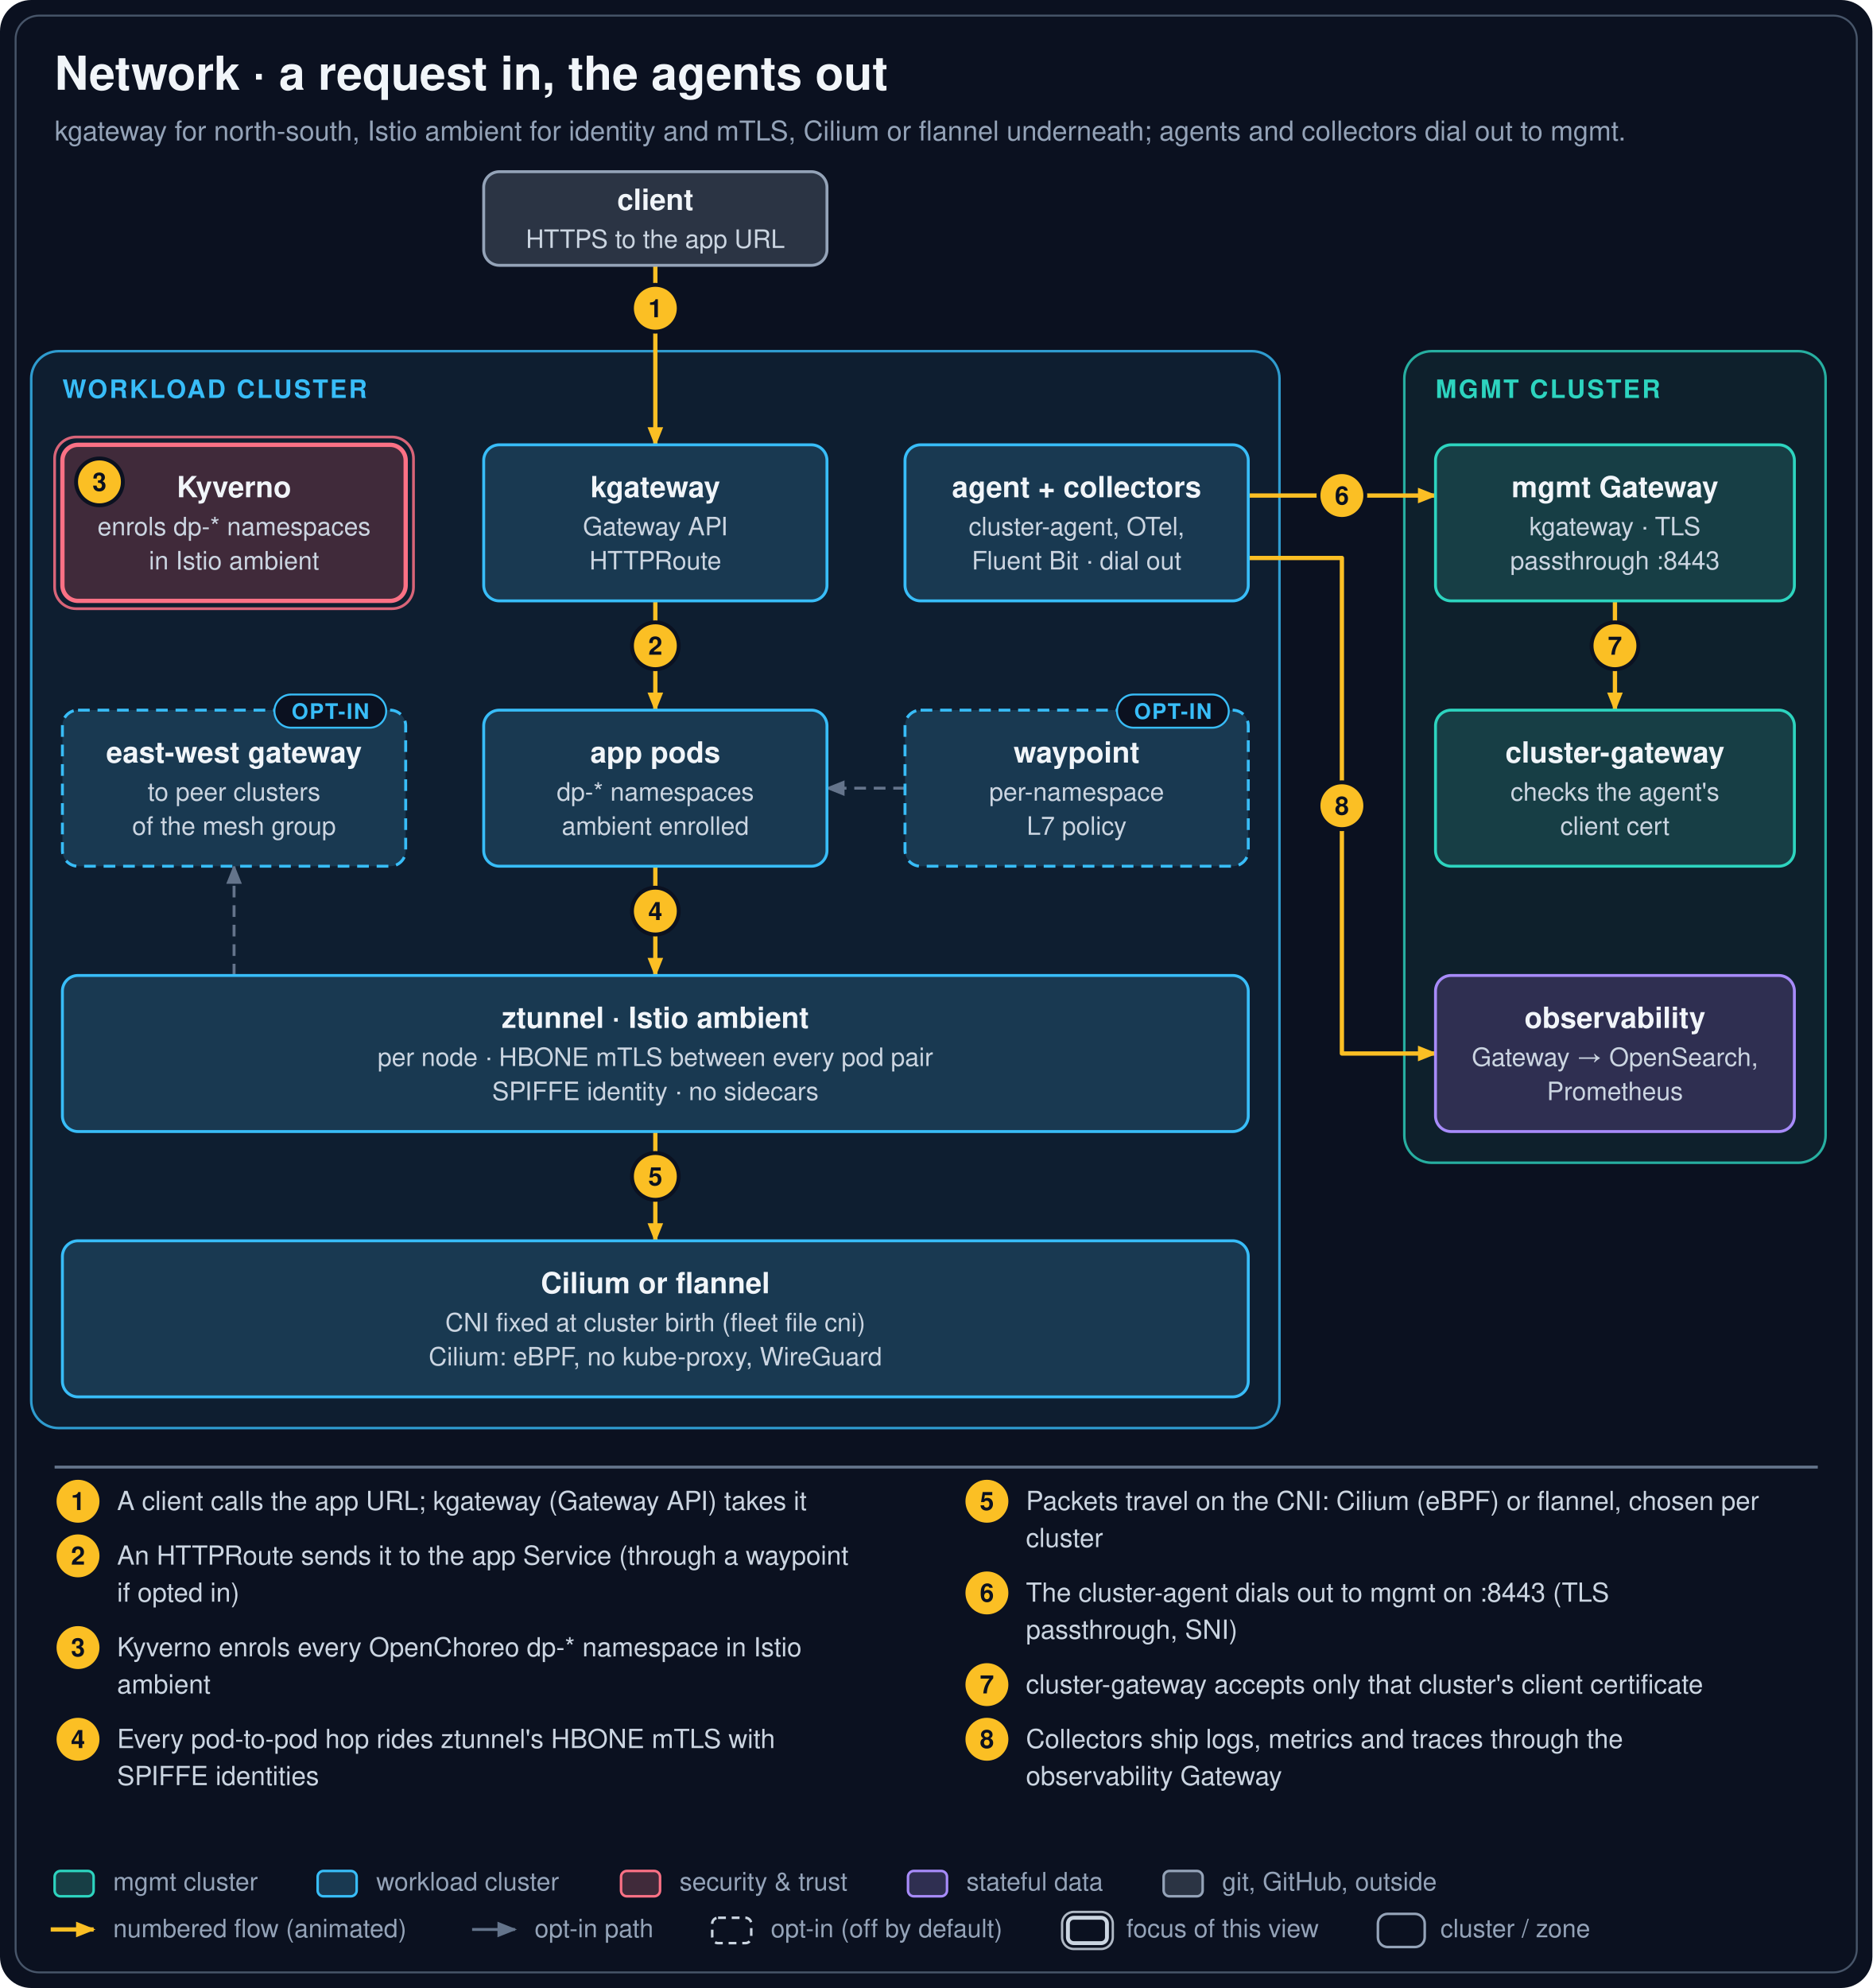
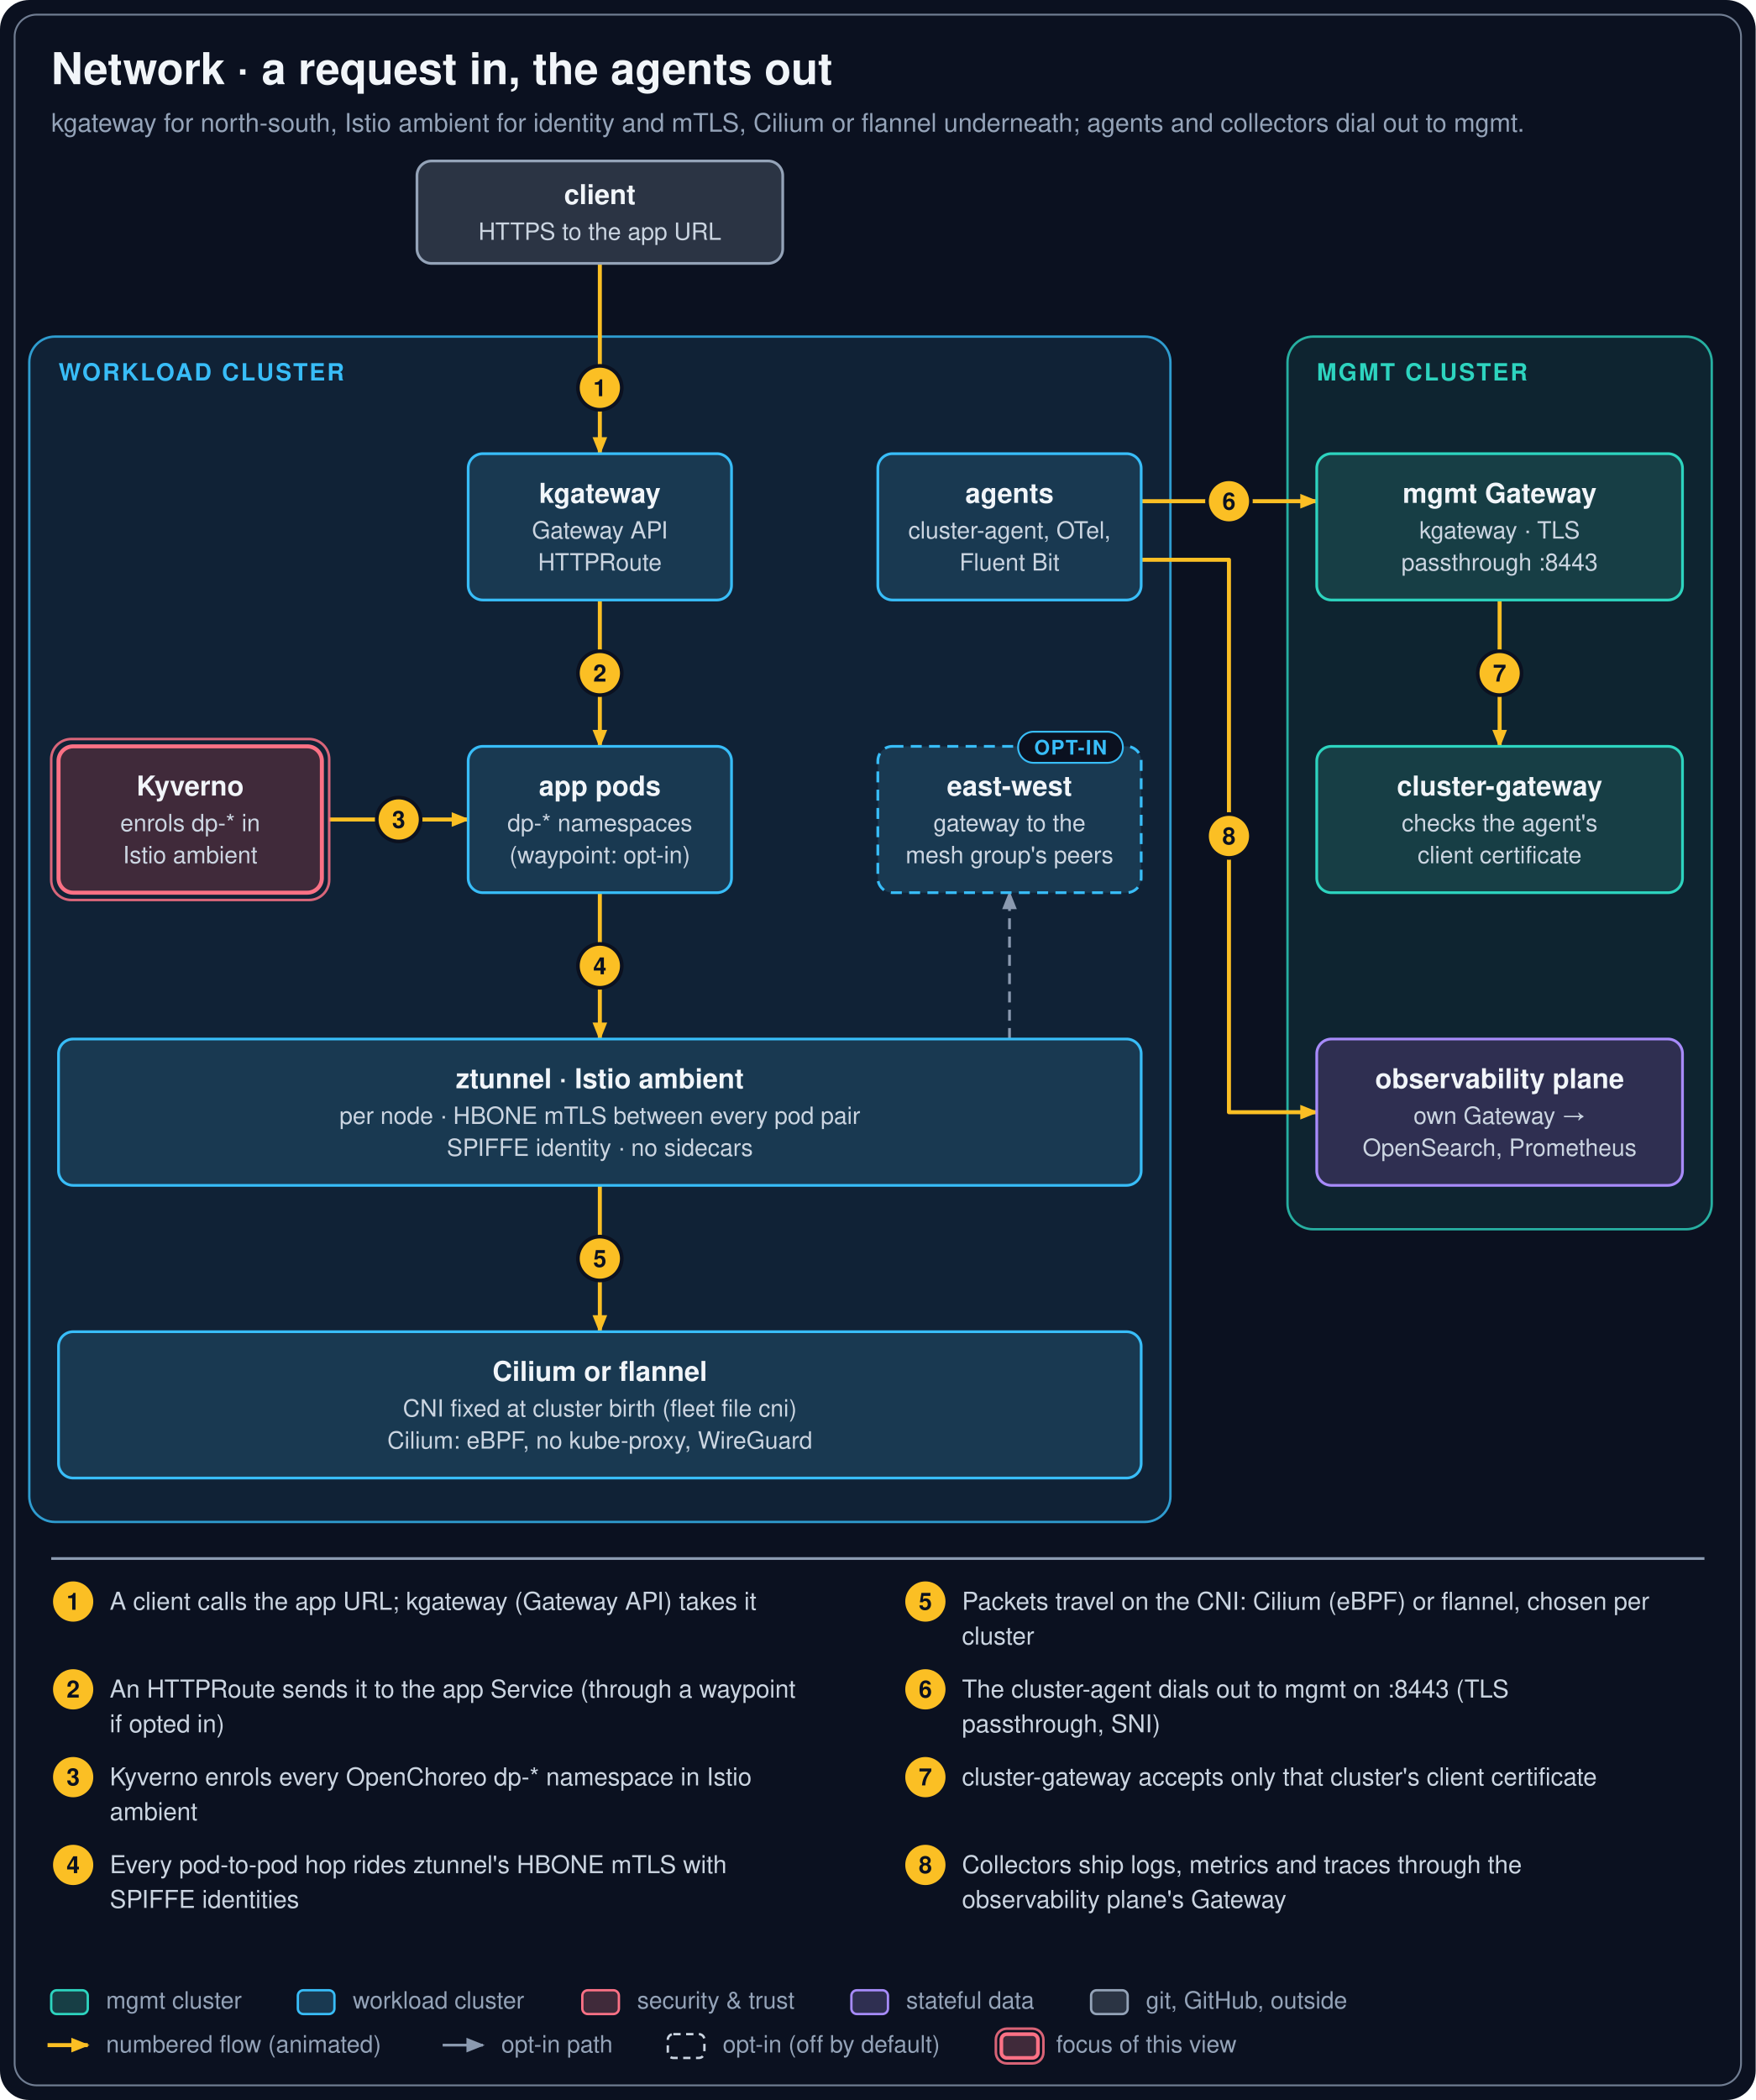
- <svg xmlns="http://www.w3.org/2000/svg" width="960" height="1019" viewBox="0 0 960 1019" role="img" aria-label="Network · a request in, the agents out">
+ <svg xmlns="http://www.w3.org/2000/svg" width="960" height="1148" viewBox="0 0 960 1148" role="img" aria-label="Network · a request in, the agents out">
  <style>.s{font-family:'Segoe UI','Helvetica Neue',Helvetica,Arial,'Liberation Sans',sans-serif}.m{font-family:'JetBrains Mono',SFMono-Regular,Menlo,Consolas,'Liberation Mono',monospace}.fx{fill:none;stroke-width:3.2;stroke-linecap:round;stroke-dasharray:4 10;opacity:0;animation:fxdash .9s linear infinite,fxseq 11.30s linear infinite both}@keyframes fxdash{to{stroke-dashoffset:-14}}@keyframes fxseq{0%{opacity:0}3%{opacity:1}23.4%{opacity:1}28.4%{opacity:0}100%{opacity:0}}@media (prefers-reduced-motion:reduce){.fx{animation:none;opacity:0}}</style>
  <defs>
-     <marker id="ah64748b" markerWidth="10" markerHeight="8" refX="9" refY="4" orient="auto" markerUnits="userSpaceOnUse">
-       <path d="M0,0 L10,4 L0,8 z" fill="#64748b" />
+     <marker id="ah8b9ab0" markerWidth="10" markerHeight="8" refX="9" refY="4" orient="auto" markerUnits="userSpaceOnUse">
+       <path d="M0,0 L10,4 L0,8 z" fill="#8b9ab0" />
    </marker>
    <marker id="ahfbbf24" markerWidth="10" markerHeight="8" refX="9" refY="4" orient="auto" markerUnits="userSpaceOnUse">
      <path d="M0,0 L10,4 L0,8 z" fill="#fbbf24" />
    </marker>
  </defs>
-   <rect width="960" height="1019" rx="16" fill="#0b1120" />
-   <rect x="8" y="8" width="944" height="1003" rx="12" fill="none" stroke="#475569" />
-   <rect x="16" y="180" width="640" height="552" rx="14" fill="#0e1e30" stroke="#38bdf8" stroke-opacity=".8" stroke-width="1.3" />
-   <text class="s" x="32.0" y="204.0" font-size="13" fill="#38bdf8" font-weight="700" letter-spacing="1.0">WORKLOAD CLUSTER</text>
-   <rect x="720" y="180" width="216" height="416" rx="14" fill="#0e202c" stroke="#2dd4bf" stroke-opacity=".8" stroke-width="1.3" />
-   <text class="s" x="736.0" y="204.0" font-size="13" fill="#2dd4bf" font-weight="700" letter-spacing="1.0">MGMT CLUSTER</text>
-   <path d="M 336.0 136.0 L 336.0 228.0" fill="none" stroke="#fbbf24" stroke-width="2.2" stroke-linejoin="round" marker-end="url(#ahfbbf24)" />
-   <path d="M 336.0 308.0 L 336.0 364.0" fill="none" stroke="#fbbf24" stroke-width="2.2" stroke-linejoin="round" marker-end="url(#ahfbbf24)" />
-   <path d="M 464.0 404.0 L 424.0 404.0" fill="none" stroke="#64748b" stroke-width="1.5" stroke-linejoin="round" stroke-dasharray="6 4" marker-end="url(#ah64748b)" />
-   <path d="M 336.0 444.0 L 336.0 500.0" fill="none" stroke="#fbbf24" stroke-width="2.2" stroke-linejoin="round" marker-end="url(#ahfbbf24)" />
-   <path d="M 336.0 580.0 L 336.0 636.0" fill="none" stroke="#fbbf24" stroke-width="2.2" stroke-linejoin="round" marker-end="url(#ahfbbf24)" />
-   <path d="M 120.0 500.0 L 120.0 444.0" fill="none" stroke="#64748b" stroke-width="1.5" stroke-linejoin="round" stroke-dasharray="6 4" marker-end="url(#ah64748b)" />
-   <path d="M 640.0 254.0 L 736.0 254.0" fill="none" stroke="#fbbf24" stroke-width="2.2" stroke-linejoin="round" marker-end="url(#ahfbbf24)" />
-   <path d="M 828.0 308.0 L 828.0 364.0" fill="none" stroke="#fbbf24" stroke-width="2.2" stroke-linejoin="round" marker-end="url(#ahfbbf24)" />
-   <path d="M 640.0 286.0 L 688.0 286.0 L 688.0 540.0 L 736.0 540.0" fill="none" stroke="#fbbf24" stroke-width="2.2" stroke-linejoin="round" marker-end="url(#ahfbbf24)" />
-   <path class="fx" d="M 336.0 136.0 L 336.0 228.0" stroke="#fde5a7" style="animation-delay:0s,0.00s" />
-   <path class="fx" d="M 336.0 308.0 L 336.0 364.0" stroke="#fde5a7" style="animation-delay:0s,1.10s" />
-   <path class="fx" d="M 336.0 444.0 L 336.0 500.0" stroke="#fde5a7" style="animation-delay:0s,3.30s" />
-   <path class="fx" d="M 336.0 580.0 L 336.0 636.0" stroke="#fde5a7" style="animation-delay:0s,4.40s" />
-   <path class="fx" d="M 640.0 254.0 L 736.0 254.0" stroke="#fde5a7" style="animation-delay:0s,5.50s" />
-   <path class="fx" d="M 828.0 308.0 L 828.0 364.0" stroke="#fde5a7" style="animation-delay:0s,6.60s" />
-   <path class="fx" d="M 640.0 286.0 L 688.0 286.0 L 688.0 540.0 L 736.0 540.0" stroke="#fde5a7" style="animation-delay:0s,7.70s" />
-   <rect x="248" y="88" width="176" height="48" rx="8" fill="#2b3444" stroke="#94a3b8" stroke-width="1.5" />
-   <text class="s" x="336.0" y="107.6" font-size="15" fill="#f1f5f9" font-weight="600" text-anchor="middle">client</text>
-   <text class="s" x="336.0" y="127.1" font-size="13" fill="#cbd5e1" text-anchor="middle">HTTPS to the app URL</text>
-   <rect x="28" y="224" width="184" height="88" rx="11" fill="none" stroke="#fb7185" stroke-opacity=".85" stroke-width="1.4" />
-   <rect x="32" y="228" width="176" height="80" rx="8" fill="#402a3a" stroke="#fb7185" stroke-width="2.2" />
-   <text class="s" x="120.0" y="254.9" font-size="15" fill="#f1f5f9" font-weight="600" text-anchor="middle">Kyverno</text>
-   <text class="s" x="120.0" y="274.4" font-size="13" fill="#cbd5e1" text-anchor="middle">enrols dp-* namespaces</text>
-   <text class="s" x="120.0" y="291.9" font-size="13" fill="#cbd5e1" text-anchor="middle">in Istio ambient</text>
-   <rect x="248" y="228" width="176" height="80" rx="8" fill="#193951" stroke="#38bdf8" stroke-width="1.5" />
-   <text class="s" x="336.0" y="254.9" font-size="15" fill="#f1f5f9" font-weight="600" text-anchor="middle">kgateway</text>
-   <text class="s" x="336.0" y="274.4" font-size="13" fill="#cbd5e1" text-anchor="middle">Gateway API</text>
-   <text class="s" x="336.0" y="291.9" font-size="13" fill="#cbd5e1" text-anchor="middle">HTTPRoute</text>
-   <rect x="464" y="228" width="176" height="80" rx="8" fill="#193951" stroke="#38bdf8" stroke-width="1.5" />
-   <text class="s" x="552.0" y="254.9" font-size="15" fill="#f1f5f9" font-weight="600" text-anchor="middle">agent + collectors</text>
-   <text class="s" x="552.0" y="274.4" font-size="13" fill="#cbd5e1" text-anchor="middle">cluster-agent, OTel,</text>
-   <text class="s" x="552.0" y="291.9" font-size="13" fill="#cbd5e1" text-anchor="middle">Fluent Bit · dial out</text>
-   <rect x="32" y="364" width="176" height="80" rx="8" fill="#193951" stroke="#38bdf8" stroke-width="1.5" stroke-dasharray="6 4" />
-   <text class="s" x="120.0" y="390.9" font-size="15" fill="#f1f5f9" font-weight="600" text-anchor="middle">east-west gateway</text>
-   <text class="s" x="120.0" y="410.4" font-size="13" fill="#cbd5e1" text-anchor="middle">to peer clusters</text>
-   <text class="s" x="120.0" y="427.9" font-size="13" fill="#cbd5e1" text-anchor="middle">of the mesh group</text>
-   <rect x="140.7" y="356" width="57.3" height="17" rx="8.5" fill="#0b1120" stroke="#38bdf8" stroke-width="1" />
-   <text class="s" x="169.4" y="368.5" font-size="11" font-weight="700" fill="#38bdf8" text-anchor="middle" letter-spacing="0.6">OPT-IN</text>
-   <rect x="248" y="364" width="176" height="80" rx="8" fill="#193951" stroke="#38bdf8" stroke-width="1.5" />
-   <text class="s" x="336.0" y="390.9" font-size="15" fill="#f1f5f9" font-weight="600" text-anchor="middle">app pods</text>
-   <text class="s" x="336.0" y="410.4" font-size="13" fill="#cbd5e1" text-anchor="middle">dp-* namespaces</text>
-   <text class="s" x="336.0" y="427.9" font-size="13" fill="#cbd5e1" text-anchor="middle">ambient enrolled</text>
-   <rect x="464" y="364" width="176" height="80" rx="8" fill="#193951" stroke="#38bdf8" stroke-width="1.5" stroke-dasharray="6 4" />
-   <text class="s" x="552.0" y="390.9" font-size="15" fill="#f1f5f9" font-weight="600" text-anchor="middle">waypoint</text>
-   <text class="s" x="552.0" y="410.4" font-size="13" fill="#cbd5e1" text-anchor="middle">per-namespace</text>
-   <text class="s" x="552.0" y="427.9" font-size="13" fill="#cbd5e1" text-anchor="middle">L7 policy</text>
-   <rect x="572.7" y="356" width="57.3" height="17" rx="8.5" fill="#0b1120" stroke="#38bdf8" stroke-width="1" />
-   <text class="s" x="601.4" y="368.5" font-size="11" font-weight="700" fill="#38bdf8" text-anchor="middle" letter-spacing="0.6">OPT-IN</text>
-   <rect x="32" y="500" width="608" height="80" rx="8" fill="#193951" stroke="#38bdf8" stroke-width="1.5" />
-   <text class="s" x="336.0" y="526.9" font-size="15" fill="#f1f5f9" font-weight="600" text-anchor="middle">ztunnel · Istio ambient</text>
-   <text class="s" x="336.0" y="546.4" font-size="13" fill="#cbd5e1" text-anchor="middle">per node · HBONE mTLS between every pod pair</text>
-   <text class="s" x="336.0" y="563.9" font-size="13" fill="#cbd5e1" text-anchor="middle">SPIFFE identity · no sidecars</text>
-   <rect x="32" y="636" width="608" height="80" rx="8" fill="#193951" stroke="#38bdf8" stroke-width="1.5" />
-   <text class="s" x="336.0" y="662.9" font-size="15" fill="#f1f5f9" font-weight="600" text-anchor="middle">Cilium or flannel</text>
-   <text class="s" x="336.0" y="682.4" font-size="13" fill="#cbd5e1" text-anchor="middle">CNI fixed at cluster birth (fleet file cni)</text>
-   <text class="s" x="336.0" y="699.9" font-size="13" fill="#cbd5e1" text-anchor="middle">Cilium: eBPF, no kube-proxy, WireGuard</text>
-   <rect x="736" y="228" width="184" height="80" rx="8" fill="#173e45" stroke="#2dd4bf" stroke-width="1.5" />
-   <text class="s" x="828.0" y="254.9" font-size="15" fill="#f1f5f9" font-weight="600" text-anchor="middle">mgmt Gateway</text>
-   <text class="s" x="828.0" y="274.4" font-size="13" fill="#cbd5e1" text-anchor="middle">kgateway · TLS</text>
-   <text class="s" x="828.0" y="291.9" font-size="13" fill="#cbd5e1" text-anchor="middle">passthrough :8443</text>
-   <rect x="736" y="364" width="184" height="80" rx="8" fill="#173e45" stroke="#2dd4bf" stroke-width="1.5" />
-   <text class="s" x="828.0" y="390.9" font-size="15" fill="#f1f5f9" font-weight="600" text-anchor="middle">cluster-gateway</text>
-   <text class="s" x="828.0" y="410.4" font-size="13" fill="#cbd5e1" text-anchor="middle">checks the agent's</text>
-   <text class="s" x="828.0" y="427.9" font-size="13" fill="#cbd5e1" text-anchor="middle">client cert</text>
-   <rect x="736" y="500" width="184" height="80" rx="8" fill="#2f2f51" stroke="#a78bfa" stroke-width="1.5" />
-   <text class="s" x="828.0" y="526.9" font-size="15" fill="#f1f5f9" font-weight="600" text-anchor="middle">observability</text>
-   <text class="s" x="828.0" y="546.4" font-size="13" fill="#cbd5e1" text-anchor="middle">Gateway → OpenSearch,</text>
-   <text class="s" x="828.0" y="563.9" font-size="13" fill="#cbd5e1" text-anchor="middle">Prometheus</text>
+   <rect width="960" height="1148" rx="16" fill="#0b1120" />
+   <rect x="8" y="8" width="944" height="1132" rx="12" fill="none" stroke="#8b9ab0" stroke-opacity=".8" />
+   <rect x="16" y="184" width="624" height="648" rx="14" fill="#102236" stroke="#38bdf8" stroke-opacity=".8" stroke-width="1.3" />
+   <text class="s" x="32.0" y="208.0" font-size="13" fill="#38bdf8" font-weight="700" letter-spacing="1.0">WORKLOAD CLUSTER</text>
+   <rect x="704" y="184" width="232" height="488" rx="14" fill="#0e2430" stroke="#2dd4bf" stroke-opacity=".8" stroke-width="1.3" />
+   <text class="s" x="720.0" y="208.0" font-size="13" fill="#2dd4bf" font-weight="700" letter-spacing="1.0">MGMT CLUSTER</text>
+   <path d="M 328.0 144.0 L 328.0 248.0" fill="none" stroke="#fbbf24" stroke-width="2.2" stroke-linejoin="round" marker-end="url(#ahfbbf24)" />
+   <path d="M 328.0 328.0 L 328.0 408.0" fill="none" stroke="#fbbf24" stroke-width="2.2" stroke-linejoin="round" marker-end="url(#ahfbbf24)" />
+   <path d="M 180.0 448.0 L 256.0 448.0" fill="none" stroke="#fbbf24" stroke-width="2.2" stroke-linejoin="round" marker-end="url(#ahfbbf24)" />
+   <path d="M 328.0 488.0 L 328.0 568.0" fill="none" stroke="#fbbf24" stroke-width="2.2" stroke-linejoin="round" marker-end="url(#ahfbbf24)" />
+   <path d="M 328.0 648.0 L 328.0 728.0" fill="none" stroke="#fbbf24" stroke-width="2.2" stroke-linejoin="round" marker-end="url(#ahfbbf24)" />
+   <path d="M 552.0 568.0 L 552.0 488.0" fill="none" stroke="#8b9ab0" stroke-width="1.5" stroke-linejoin="round" stroke-dasharray="6 4" marker-end="url(#ah8b9ab0)" />
+   <path d="M 624.0 274.0 L 720.0 274.0" fill="none" stroke="#fbbf24" stroke-width="2.2" stroke-linejoin="round" marker-end="url(#ahfbbf24)" />
+   <path d="M 820.0 328.0 L 820.0 408.0" fill="none" stroke="#fbbf24" stroke-width="2.2" stroke-linejoin="round" marker-end="url(#ahfbbf24)" />
+   <path d="M 624.0 306.0 L 672.0 306.0 L 672.0 608.0 L 720.0 608.0" fill="none" stroke="#fbbf24" stroke-width="2.2" stroke-linejoin="round" marker-end="url(#ahfbbf24)" />
+   <path class="fx" d="M 328.0 144.0 L 328.0 248.0" stroke="#fde5a7" style="animation-delay:0s,0.00s" />
+   <path class="fx" d="M 328.0 328.0 L 328.0 408.0" stroke="#fde5a7" style="animation-delay:0s,1.10s" />
+   <path class="fx" d="M 180.0 448.0 L 256.0 448.0" stroke="#fde5a7" style="animation-delay:0s,2.20s" />
+   <path class="fx" d="M 328.0 488.0 L 328.0 568.0" stroke="#fde5a7" style="animation-delay:0s,3.30s" />
+   <path class="fx" d="M 328.0 648.0 L 328.0 728.0" stroke="#fde5a7" style="animation-delay:0s,4.40s" />
+   <path class="fx" d="M 624.0 274.0 L 720.0 274.0" stroke="#fde5a7" style="animation-delay:0s,5.50s" />
+   <path class="fx" d="M 820.0 328.0 L 820.0 408.0" stroke="#fde5a7" style="animation-delay:0s,6.60s" />
+   <path class="fx" d="M 624.0 306.0 L 672.0 306.0 L 672.0 608.0 L 720.0 608.0" stroke="#fde5a7" style="animation-delay:0s,7.70s" />
+   <rect x="228.0" y="88" width="200" height="56" rx="8" fill="#2b3444" stroke="#94a3b8" stroke-width="1.5" />
+   <text class="s" x="328.0" y="111.6" font-size="15" fill="#f1f5f9" font-weight="600" text-anchor="middle">client</text>
+   <text class="s" x="328.0" y="131.1" font-size="13" fill="#cbd5e1" text-anchor="middle">HTTPS to the app URL</text>
+   <rect x="256" y="248" width="144" height="80" rx="8" fill="#193951" stroke="#38bdf8" stroke-width="1.5" />
+   <text class="s" x="328.0" y="274.9" font-size="15" fill="#f1f5f9" font-weight="600" text-anchor="middle">kgateway</text>
+   <text class="s" x="328.0" y="294.4" font-size="13" fill="#cbd5e1" text-anchor="middle">Gateway API</text>
+   <text class="s" x="328.0" y="311.9" font-size="13" fill="#cbd5e1" text-anchor="middle">HTTPRoute</text>
+   <rect x="480" y="248" width="144" height="80" rx="8" fill="#193951" stroke="#38bdf8" stroke-width="1.5" />
+   <text class="s" x="552.0" y="274.9" font-size="15" fill="#f1f5f9" font-weight="600" text-anchor="middle">agents</text>
+   <text class="s" x="552.0" y="294.4" font-size="13" fill="#cbd5e1" text-anchor="middle">cluster-agent, OTel,</text>
+   <text class="s" x="552.0" y="311.9" font-size="13" fill="#cbd5e1" text-anchor="middle">Fluent Bit</text>
+   <rect x="28" y="404" width="152" height="88" rx="11" fill="none" stroke="#fb7185" stroke-opacity=".85" stroke-width="1.4" />
+   <rect x="32" y="408" width="144" height="80" rx="8" fill="#402a3a" stroke="#fb7185" stroke-width="2.2" />
+   <text class="s" x="104.0" y="434.9" font-size="15" fill="#f1f5f9" font-weight="600" text-anchor="middle">Kyverno</text>
+   <text class="s" x="104.0" y="454.4" font-size="13" fill="#cbd5e1" text-anchor="middle">enrols dp-* in</text>
+   <text class="s" x="104.0" y="471.9" font-size="13" fill="#cbd5e1" text-anchor="middle">Istio ambient</text>
+   <rect x="256" y="408" width="144" height="80" rx="8" fill="#193951" stroke="#38bdf8" stroke-width="1.5" />
+   <text class="s" x="328.0" y="434.9" font-size="15" fill="#f1f5f9" font-weight="600" text-anchor="middle">app pods</text>
+   <text class="s" x="328.0" y="454.4" font-size="13" fill="#cbd5e1" text-anchor="middle">dp-* namespaces</text>
+   <text class="s" x="328.0" y="471.9" font-size="13" fill="#cbd5e1" text-anchor="middle">(waypoint: opt-in)</text>
+   <rect x="480" y="408" width="144" height="80" rx="8" fill="#193951" stroke="#38bdf8" stroke-width="1.5" stroke-dasharray="6 4" />
+   <text class="s" x="552.0" y="434.9" font-size="15" fill="#f1f5f9" font-weight="600" text-anchor="middle">east-west</text>
+   <text class="s" x="552.0" y="454.4" font-size="13" fill="#cbd5e1" text-anchor="middle">gateway to the</text>
+   <text class="s" x="552.0" y="471.9" font-size="13" fill="#cbd5e1" text-anchor="middle">mesh group's peers</text>
+   <rect x="556.7" y="400" width="57.3" height="17" rx="8.5" fill="#0b1120" stroke="#38bdf8" stroke-width="1" />
+   <text class="s" x="585.4" y="412.5" font-size="11" font-weight="700" fill="#38bdf8" text-anchor="middle" letter-spacing="0.6">OPT-IN</text>
+   <rect x="32" y="568" width="592" height="80" rx="8" fill="#193951" stroke="#38bdf8" stroke-width="1.5" />
+   <text class="s" x="328.0" y="594.9" font-size="15" fill="#f1f5f9" font-weight="600" text-anchor="middle">ztunnel · Istio ambient</text>
+   <text class="s" x="328.0" y="614.4" font-size="13" fill="#cbd5e1" text-anchor="middle">per node · HBONE mTLS between every pod pair</text>
+   <text class="s" x="328.0" y="631.9" font-size="13" fill="#cbd5e1" text-anchor="middle">SPIFFE identity · no sidecars</text>
+   <rect x="32" y="728" width="592" height="80" rx="8" fill="#193951" stroke="#38bdf8" stroke-width="1.5" />
+   <text class="s" x="328.0" y="754.9" font-size="15" fill="#f1f5f9" font-weight="600" text-anchor="middle">Cilium or flannel</text>
+   <text class="s" x="328.0" y="774.4" font-size="13" fill="#cbd5e1" text-anchor="middle">CNI fixed at cluster birth (fleet file cni)</text>
+   <text class="s" x="328.0" y="791.9" font-size="13" fill="#cbd5e1" text-anchor="middle">Cilium: eBPF, no kube-proxy, WireGuard</text>
+   <rect x="720" y="248" width="200" height="80" rx="8" fill="#173e45" stroke="#2dd4bf" stroke-width="1.5" />
+   <text class="s" x="820.0" y="274.9" font-size="15" fill="#f1f5f9" font-weight="600" text-anchor="middle">mgmt Gateway</text>
+   <text class="s" x="820.0" y="294.4" font-size="13" fill="#cbd5e1" text-anchor="middle">kgateway · TLS</text>
+   <text class="s" x="820.0" y="311.9" font-size="13" fill="#cbd5e1" text-anchor="middle">passthrough :8443</text>
+   <rect x="720" y="408" width="200" height="80" rx="8" fill="#173e45" stroke="#2dd4bf" stroke-width="1.5" />
+   <text class="s" x="820.0" y="434.9" font-size="15" fill="#f1f5f9" font-weight="600" text-anchor="middle">cluster-gateway</text>
+   <text class="s" x="820.0" y="454.4" font-size="13" fill="#cbd5e1" text-anchor="middle">checks the agent's</text>
+   <text class="s" x="820.0" y="471.9" font-size="13" fill="#cbd5e1" text-anchor="middle">client certificate</text>
+   <rect x="720" y="568" width="200" height="80" rx="8" fill="#2f2f51" stroke="#a78bfa" stroke-width="1.5" />
+   <text class="s" x="820.0" y="594.9" font-size="15" fill="#f1f5f9" font-weight="600" text-anchor="middle">observability plane</text>
+   <text class="s" x="820.0" y="614.4" font-size="13" fill="#cbd5e1" text-anchor="middle">own Gateway →</text>
+   <text class="s" x="820.0" y="631.9" font-size="13" fill="#cbd5e1" text-anchor="middle">OpenSearch, Prometheus</text>
  <text class="s" x="28.0" y="46.0" font-size="24" fill="#f1f5f9" font-weight="700">Network · a request in, the agents out</text>
  <text class="s" x="28.0" y="72.0" font-size="14" fill="#94a3b8">kgateway for north-south, Istio ambient for identity and mTLS, Cilium or flannel underneath; agents and collectors dial out to mgmt.</text>
-   <circle cx="51.0" cy="247.0" r="12" fill="#fbbf24" stroke="#0b1120" stroke-width="2" />
-   <text class="s" x="51.0" y="251.6" font-size="13" font-weight="700" fill="#0b1120" text-anchor="middle">3</text>
-   <circle cx="336.0" cy="158.0" r="12" fill="#fbbf24" stroke="#0b1120" stroke-width="2" />
-   <text class="s" x="336.0" y="162.6" font-size="13" font-weight="700" fill="#0b1120" text-anchor="middle">1</text>
-   <circle cx="336.0" cy="331.0" r="12" fill="#fbbf24" stroke="#0b1120" stroke-width="2" />
-   <text class="s" x="336.0" y="335.6" font-size="13" font-weight="700" fill="#0b1120" text-anchor="middle">2</text>
-   <circle cx="336.0" cy="467.0" r="12" fill="#fbbf24" stroke="#0b1120" stroke-width="2" />
-   <text class="s" x="336.0" y="471.6" font-size="13" font-weight="700" fill="#0b1120" text-anchor="middle">4</text>
-   <circle cx="336.0" cy="603.0" r="12" fill="#fbbf24" stroke="#0b1120" stroke-width="2" />
-   <text class="s" x="336.0" y="607.6" font-size="13" font-weight="700" fill="#0b1120" text-anchor="middle">5</text>
-   <circle cx="688.0" cy="254.0" r="12" fill="#fbbf24" stroke="#0b1120" stroke-width="2" />
-   <text class="s" x="688.0" y="258.6" font-size="13" font-weight="700" fill="#0b1120" text-anchor="middle">6</text>
-   <circle cx="828.0" cy="331.0" r="12" fill="#fbbf24" stroke="#0b1120" stroke-width="2" />
-   <text class="s" x="828.0" y="335.6" font-size="13" font-weight="700" fill="#0b1120" text-anchor="middle">7</text>
-   <circle cx="688.0" cy="413.0" r="12" fill="#fbbf24" stroke="#0b1120" stroke-width="2" />
-   <text class="s" x="688.0" y="417.6" font-size="13" font-weight="700" fill="#0b1120" text-anchor="middle">8</text>
-   <line x1="28" y1="752" x2="932" y2="752" stroke="#64748b" stroke-width="1.5" />
-   <circle cx="40.0" cy="769.5" r="11" fill="#fbbf24" />
-   <text class="s" x="40.0" y="774" font-size="13" font-weight="700" fill="#0b1120" text-anchor="middle">1</text>
-   <text class="s" x="60.0" y="774.0" font-size="13.5" fill="#cbd5e1">A client calls the app URL; kgateway (Gateway API) takes it</text>
-   <circle cx="40.0" cy="797.5" r="11" fill="#fbbf24" />
-   <text class="s" x="40.0" y="802" font-size="13" font-weight="700" fill="#0b1120" text-anchor="middle">2</text>
-   <text class="s" x="60.0" y="802.0" font-size="13.5" fill="#cbd5e1">An HTTPRoute sends it to the app Service (through a waypoint</text>
-   <text class="s" x="60.0" y="821.0" font-size="13.5" fill="#cbd5e1">if opted in)</text>
-   <circle cx="40.0" cy="844.5" r="11" fill="#fbbf24" />
-   <text class="s" x="40.0" y="849" font-size="13" font-weight="700" fill="#0b1120" text-anchor="middle">3</text>
-   <text class="s" x="60.0" y="849.0" font-size="13.5" fill="#cbd5e1">Kyverno enrols every OpenChoreo dp-* namespace in Istio</text>
-   <text class="s" x="60.0" y="868.0" font-size="13.5" fill="#cbd5e1">ambient</text>
-   <circle cx="40.0" cy="891.5" r="11" fill="#fbbf24" />
-   <text class="s" x="40.0" y="896" font-size="13" font-weight="700" fill="#0b1120" text-anchor="middle">4</text>
-   <text class="s" x="60.0" y="896.0" font-size="13.5" fill="#cbd5e1">Every pod-to-pod hop rides ztunnel's HBONE mTLS with</text>
-   <text class="s" x="60.0" y="915.0" font-size="13.5" fill="#cbd5e1">SPIFFE identities</text>
-   <circle cx="506.0" cy="769.5" r="11" fill="#fbbf24" />
-   <text class="s" x="506.0" y="774" font-size="13" font-weight="700" fill="#0b1120" text-anchor="middle">5</text>
-   <text class="s" x="526.0" y="774.0" font-size="13.5" fill="#cbd5e1">Packets travel on the CNI: Cilium (eBPF) or flannel, chosen per</text>
-   <text class="s" x="526.0" y="793.0" font-size="13.5" fill="#cbd5e1">cluster</text>
-   <circle cx="506.0" cy="816.5" r="11" fill="#fbbf24" />
-   <text class="s" x="506.0" y="821" font-size="13" font-weight="700" fill="#0b1120" text-anchor="middle">6</text>
-   <text class="s" x="526.0" y="821.0" font-size="13.5" fill="#cbd5e1">The cluster-agent dials out to mgmt on :8443 (TLS</text>
-   <text class="s" x="526.0" y="840.0" font-size="13.5" fill="#cbd5e1">passthrough, SNI)</text>
-   <circle cx="506.0" cy="863.5" r="11" fill="#fbbf24" />
-   <text class="s" x="506.0" y="868" font-size="13" font-weight="700" fill="#0b1120" text-anchor="middle">7</text>
-   <text class="s" x="526.0" y="868.0" font-size="13.5" fill="#cbd5e1">cluster-gateway accepts only that cluster's client certificate</text>
-   <circle cx="506.0" cy="891.5" r="11" fill="#fbbf24" />
-   <text class="s" x="506.0" y="896" font-size="13" font-weight="700" fill="#0b1120" text-anchor="middle">8</text>
-   <text class="s" x="526.0" y="896.0" font-size="13.5" fill="#cbd5e1">Collectors ship logs, metrics and traces through the</text>
-   <text class="s" x="526.0" y="915.0" font-size="13.5" fill="#cbd5e1">observability Gateway</text>
-   <rect x="28" y="959" width="20" height="13" rx="3" fill="#173e45" stroke="#2dd4bf" stroke-width="1.3" />
-   <text class="s" x="58.0" y="969.0" font-size="13" fill="#94a3b8">mgmt cluster</text>
-   <rect x="162.863" y="959" width="20" height="13" rx="3" fill="#193951" stroke="#38bdf8" stroke-width="1.3" />
-   <text class="s" x="192.9" y="969.0" font-size="13" fill="#94a3b8">workload cluster</text>
-   <rect x="318.41" y="959" width="20" height="13" rx="3" fill="#402a3a" stroke="#fb7185" stroke-width="1.3" />
-   <text class="s" x="348.4" y="969.0" font-size="13" fill="#94a3b8">security &amp; trust</text>
-   <rect x="465.537" y="959" width="20" height="13" rx="3" fill="#2f2f51" stroke="#a78bfa" stroke-width="1.3" />
-   <text class="s" x="495.5" y="969.0" font-size="13" fill="#94a3b8">stateful data</text>
-   <rect x="596.61" y="959" width="20" height="13" rx="3" fill="#2b3444" stroke="#94a3b8" stroke-width="1.3" />
-   <text class="s" x="626.6" y="969.0" font-size="13" fill="#94a3b8">git, GitHub, outside</text>
-   <path d="M 26 989 L 48 989" stroke="#fbbf24" stroke-width="2.2" marker-end="url(#ahfbbf24)" />
-   <path class="fx" d="M 26 989 L 48 989" stroke="#fde5a7" style="animation-delay:0s,0.00s" />
-   <text class="s" x="58.0" y="993.0" font-size="13" fill="#94a3b8">numbered flow (animated)</text>
-   <path d="M 242.055 989 L 264.055 989" stroke="#64748b" stroke-width="1.5" marker-end="url(#ah64748b)" />
-   <text class="s" x="274.1" y="993.0" font-size="13" fill="#94a3b8">opt-in path</text>
-   <rect x="365.165" y="983" width="20" height="13" rx="3" fill="none" stroke="#cbd5e1" stroke-width="1.3" stroke-dasharray="4 3" />
-   <text class="s" x="395.2" y="993.0" font-size="13" fill="#94a3b8">opt-in (off by default)</text>
-   <rect x="544.542" y="980" width="26" height="19" rx="6" fill="none" stroke="#cbd5e1" stroke-opacity=".85" stroke-width="1.2" />
-   <rect x="547.542" y="983" width="20" height="13" rx="3" fill="none" stroke="#cbd5e1" stroke-width="2" />
-   <text class="s" x="577.5" y="993.0" font-size="13" fill="#94a3b8">focus of this view</text>
-   <rect x="706.463" y="981" width="24" height="17" rx="5" fill="none" stroke="#94a3b8" stroke-width="1.3" />
-   <text class="s" x="738.5" y="993.0" font-size="13" fill="#94a3b8">cluster / zone</text>
+   <circle cx="328.0" cy="212.0" r="12" fill="#fbbf24" stroke="#0b1120" stroke-width="2" />
+   <text class="s" x="328.0" y="216.6" font-size="13" font-weight="700" fill="#0b1120" text-anchor="middle">1</text>
+   <circle cx="328.0" cy="368.0" r="12" fill="#fbbf24" stroke="#0b1120" stroke-width="2" />
+   <text class="s" x="328.0" y="372.6" font-size="13" font-weight="700" fill="#0b1120" text-anchor="middle">2</text>
+   <circle cx="218.0" cy="448.0" r="12" fill="#fbbf24" stroke="#0b1120" stroke-width="2" />
+   <text class="s" x="218.0" y="452.6" font-size="13" font-weight="700" fill="#0b1120" text-anchor="middle">3</text>
+   <circle cx="328.0" cy="528.0" r="12" fill="#fbbf24" stroke="#0b1120" stroke-width="2" />
+   <text class="s" x="328.0" y="532.6" font-size="13" font-weight="700" fill="#0b1120" text-anchor="middle">4</text>
+   <circle cx="328.0" cy="688.0" r="12" fill="#fbbf24" stroke="#0b1120" stroke-width="2" />
+   <text class="s" x="328.0" y="692.6" font-size="13" font-weight="700" fill="#0b1120" text-anchor="middle">5</text>
+   <circle cx="672.0" cy="274.0" r="12" fill="#fbbf24" stroke="#0b1120" stroke-width="2" />
+   <text class="s" x="672.0" y="278.6" font-size="13" font-weight="700" fill="#0b1120" text-anchor="middle">6</text>
+   <circle cx="820.0" cy="368.0" r="12" fill="#fbbf24" stroke="#0b1120" stroke-width="2" />
+   <text class="s" x="820.0" y="372.6" font-size="13" font-weight="700" fill="#0b1120" text-anchor="middle">7</text>
+   <circle cx="672.0" cy="457.0" r="12" fill="#fbbf24" stroke="#0b1120" stroke-width="2" />
+   <text class="s" x="672.0" y="461.6" font-size="13" font-weight="700" fill="#0b1120" text-anchor="middle">8</text>
+   <line x1="28" y1="852" x2="932" y2="852" stroke="#8b9ab0" stroke-width="1.5" />
+   <circle cx="40.0" cy="875.5" r="11" fill="#fbbf24" />
+   <text class="s" x="40.0" y="880" font-size="13" font-weight="700" fill="#0b1120" text-anchor="middle">1</text>
+   <text class="s" x="60.0" y="880.0" font-size="13.5" fill="#cbd5e1">A client calls the app URL; kgateway (Gateway API) takes it</text>
+   <circle cx="506.0" cy="875.5" r="11" fill="#fbbf24" />
+   <text class="s" x="506.0" y="880" font-size="13" font-weight="700" fill="#0b1120" text-anchor="middle">5</text>
+   <text class="s" x="526.0" y="880.0" font-size="13.5" fill="#cbd5e1">Packets travel on the CNI: Cilium (eBPF) or flannel, chosen per</text>
+   <text class="s" x="526.0" y="899.0" font-size="13.5" fill="#cbd5e1">cluster</text>
+   <circle cx="40.0" cy="923.5" r="11" fill="#fbbf24" />
+   <text class="s" x="40.0" y="928" font-size="13" font-weight="700" fill="#0b1120" text-anchor="middle">2</text>
+   <text class="s" x="60.0" y="928.0" font-size="13.5" fill="#cbd5e1">An HTTPRoute sends it to the app Service (through a waypoint</text>
+   <text class="s" x="60.0" y="947.0" font-size="13.5" fill="#cbd5e1">if opted in)</text>
+   <circle cx="506.0" cy="923.5" r="11" fill="#fbbf24" />
+   <text class="s" x="506.0" y="928" font-size="13" font-weight="700" fill="#0b1120" text-anchor="middle">6</text>
+   <text class="s" x="526.0" y="928.0" font-size="13.5" fill="#cbd5e1">The cluster-agent dials out to mgmt on :8443 (TLS</text>
+   <text class="s" x="526.0" y="947.0" font-size="13.5" fill="#cbd5e1">passthrough, SNI)</text>
+   <circle cx="40.0" cy="971.5" r="11" fill="#fbbf24" />
+   <text class="s" x="40.0" y="976" font-size="13" font-weight="700" fill="#0b1120" text-anchor="middle">3</text>
+   <text class="s" x="60.0" y="976.0" font-size="13.5" fill="#cbd5e1">Kyverno enrols every OpenChoreo dp-* namespace in Istio</text>
+   <text class="s" x="60.0" y="995.0" font-size="13.5" fill="#cbd5e1">ambient</text>
+   <circle cx="506.0" cy="971.5" r="11" fill="#fbbf24" />
+   <text class="s" x="506.0" y="976" font-size="13" font-weight="700" fill="#0b1120" text-anchor="middle">7</text>
+   <text class="s" x="526.0" y="976.0" font-size="13.5" fill="#cbd5e1">cluster-gateway accepts only that cluster's client certificate</text>
+   <circle cx="40.0" cy="1019.5" r="11" fill="#fbbf24" />
+   <text class="s" x="40.0" y="1024" font-size="13" font-weight="700" fill="#0b1120" text-anchor="middle">4</text>
+   <text class="s" x="60.0" y="1024.0" font-size="13.5" fill="#cbd5e1">Every pod-to-pod hop rides ztunnel's HBONE mTLS with</text>
+   <text class="s" x="60.0" y="1043.0" font-size="13.5" fill="#cbd5e1">SPIFFE identities</text>
+   <circle cx="506.0" cy="1019.5" r="11" fill="#fbbf24" />
+   <text class="s" x="506.0" y="1024" font-size="13" font-weight="700" fill="#0b1120" text-anchor="middle">8</text>
+   <text class="s" x="526.0" y="1024.0" font-size="13.5" fill="#cbd5e1">Collectors ship logs, metrics and traces through the</text>
+   <text class="s" x="526.0" y="1043.0" font-size="13.5" fill="#cbd5e1">observability plane's Gateway</text>
+   <rect x="28" y="1088" width="20" height="13" rx="3" fill="#173e45" stroke="#2dd4bf" stroke-width="1.3" />
+   <text class="s" x="58.0" y="1098.0" font-size="13" fill="#94a3b8">mgmt cluster</text>
+   <rect x="162.863" y="1088" width="20" height="13" rx="3" fill="#193951" stroke="#38bdf8" stroke-width="1.3" />
+   <text class="s" x="192.9" y="1098.0" font-size="13" fill="#94a3b8">workload cluster</text>
+   <rect x="318.41" y="1088" width="20" height="13" rx="3" fill="#402a3a" stroke="#fb7185" stroke-width="1.3" />
+   <text class="s" x="348.4" y="1098.0" font-size="13" fill="#94a3b8">security &amp; trust</text>
+   <rect x="465.537" y="1088" width="20" height="13" rx="3" fill="#2f2f51" stroke="#a78bfa" stroke-width="1.3" />
+   <text class="s" x="495.5" y="1098.0" font-size="13" fill="#94a3b8">stateful data</text>
+   <rect x="596.61" y="1088" width="20" height="13" rx="3" fill="#2b3444" stroke="#94a3b8" stroke-width="1.3" />
+   <text class="s" x="626.6" y="1098.0" font-size="13" fill="#94a3b8">git, GitHub, outside</text>
+   <path d="M 26 1118 L 48 1118" stroke="#fbbf24" stroke-width="2.2" marker-end="url(#ahfbbf24)" />
+   <path class="fx" d="M 26 1118 L 48 1118" stroke="#fde5a7" style="animation-delay:0s,0.00s" />
+   <text class="s" x="58.0" y="1122.0" font-size="13" fill="#94a3b8">numbered flow (animated)</text>
+   <path d="M 242.055 1118 L 264.055 1118" stroke="#8b9ab0" stroke-width="1.5" marker-end="url(#ah8b9ab0)" />
+   <text class="s" x="274.1" y="1122.0" font-size="13" fill="#94a3b8">opt-in path</text>
+   <rect x="365.165" y="1112" width="20" height="13" rx="3" fill="none" stroke="#cbd5e1" stroke-width="1.3" stroke-dasharray="4 3" />
+   <text class="s" x="395.2" y="1122.0" font-size="13" fill="#94a3b8">opt-in (off by default)</text>
+   <rect x="544.542" y="1109" width="26" height="19" rx="6" fill="none" stroke="#fb7185" stroke-opacity=".85" stroke-width="1.4" />
+   <rect x="547.542" y="1112" width="20" height="13" rx="3" fill="#402a3a" stroke="#fb7185" stroke-width="2" />
+   <text class="s" x="577.5" y="1122.0" font-size="13" fill="#94a3b8">focus of this view</text>
</svg>
